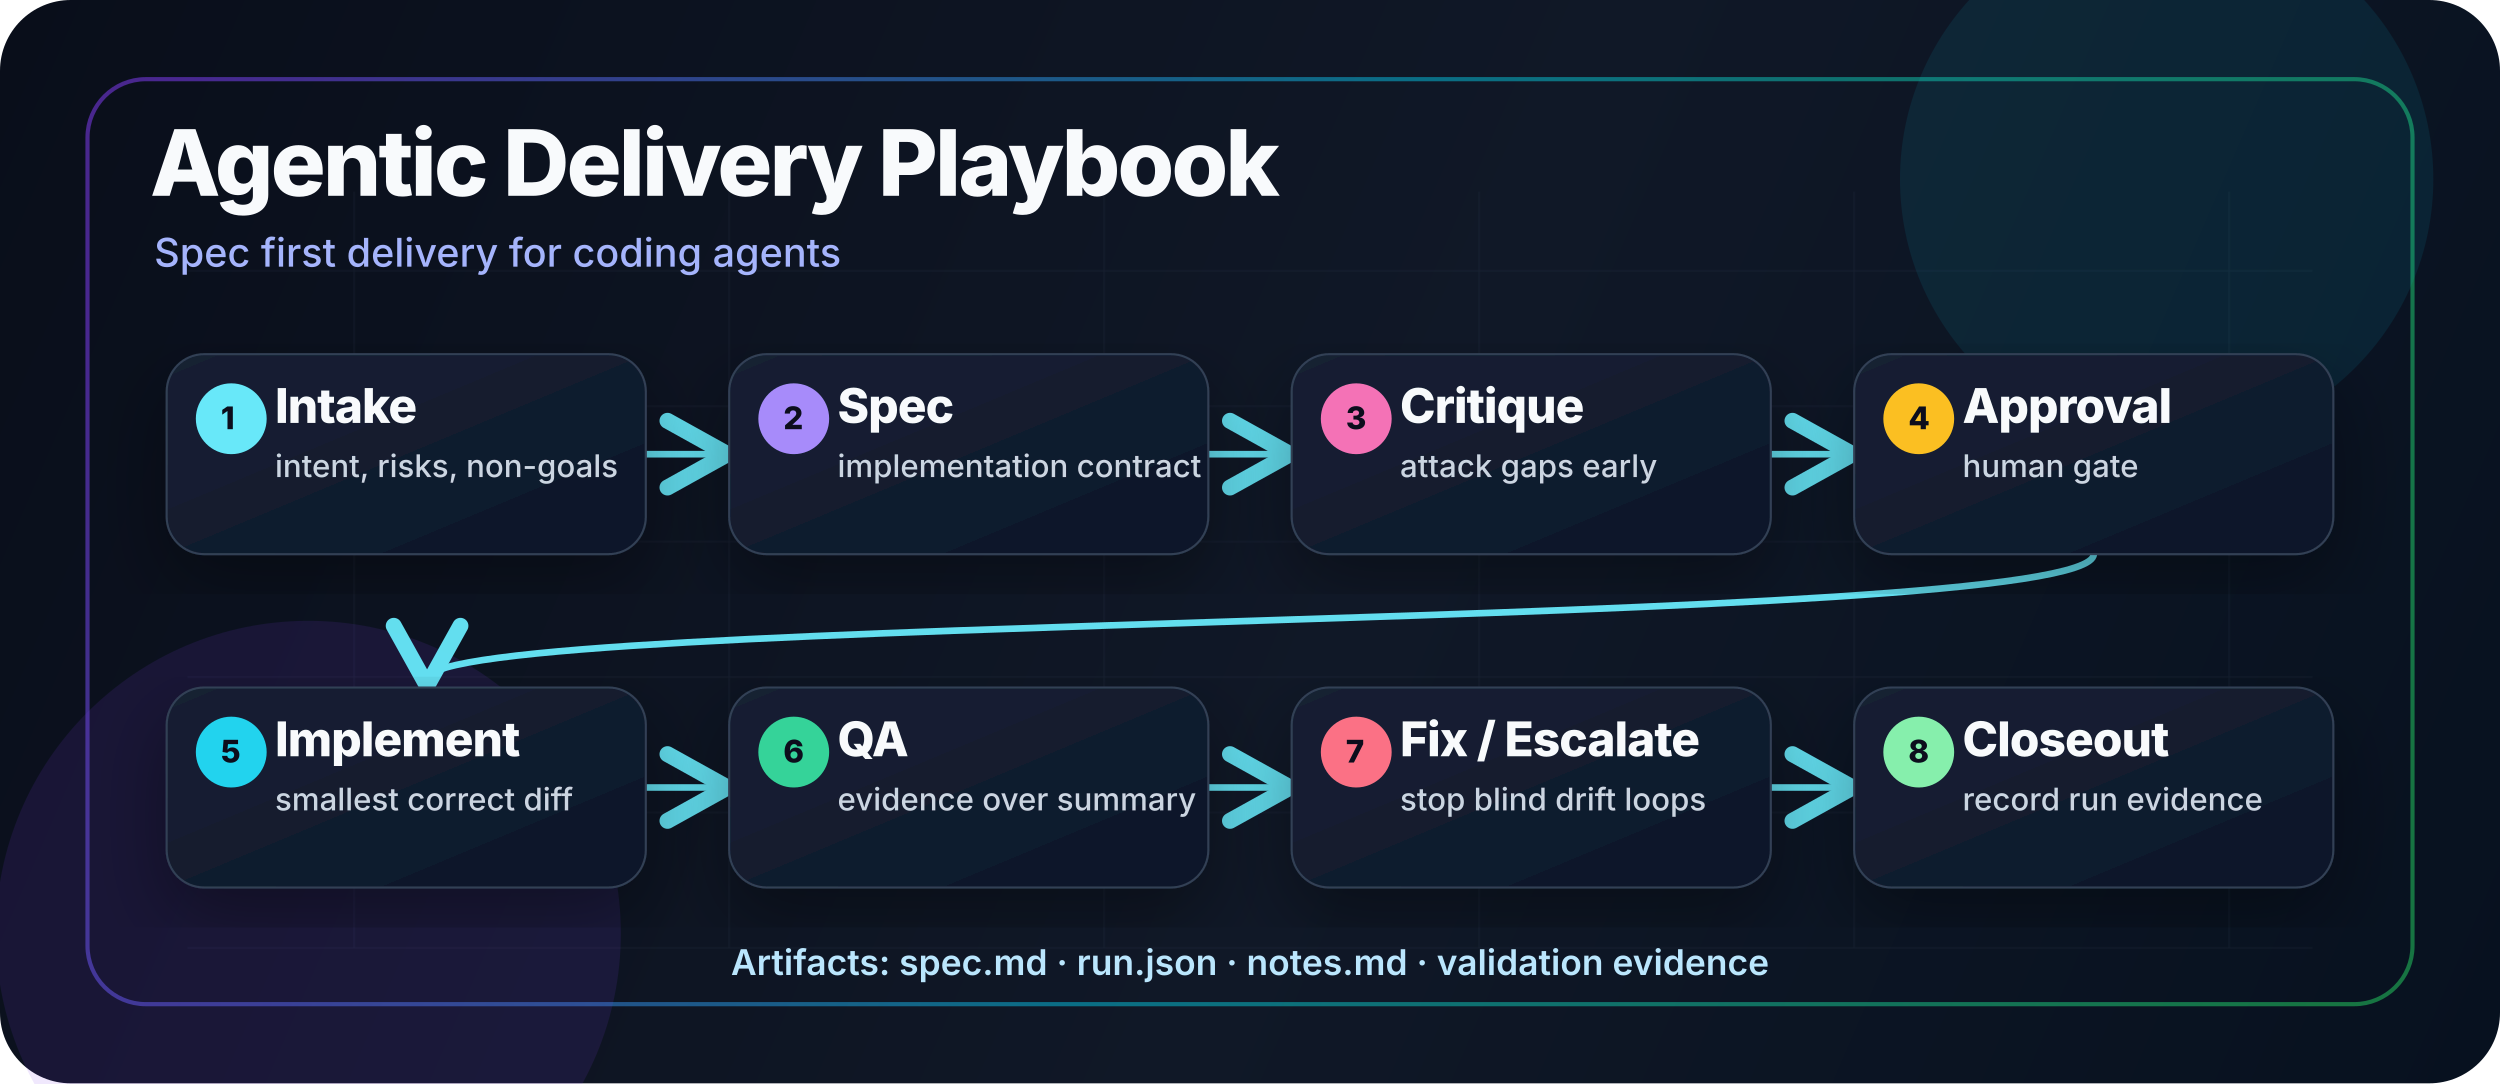
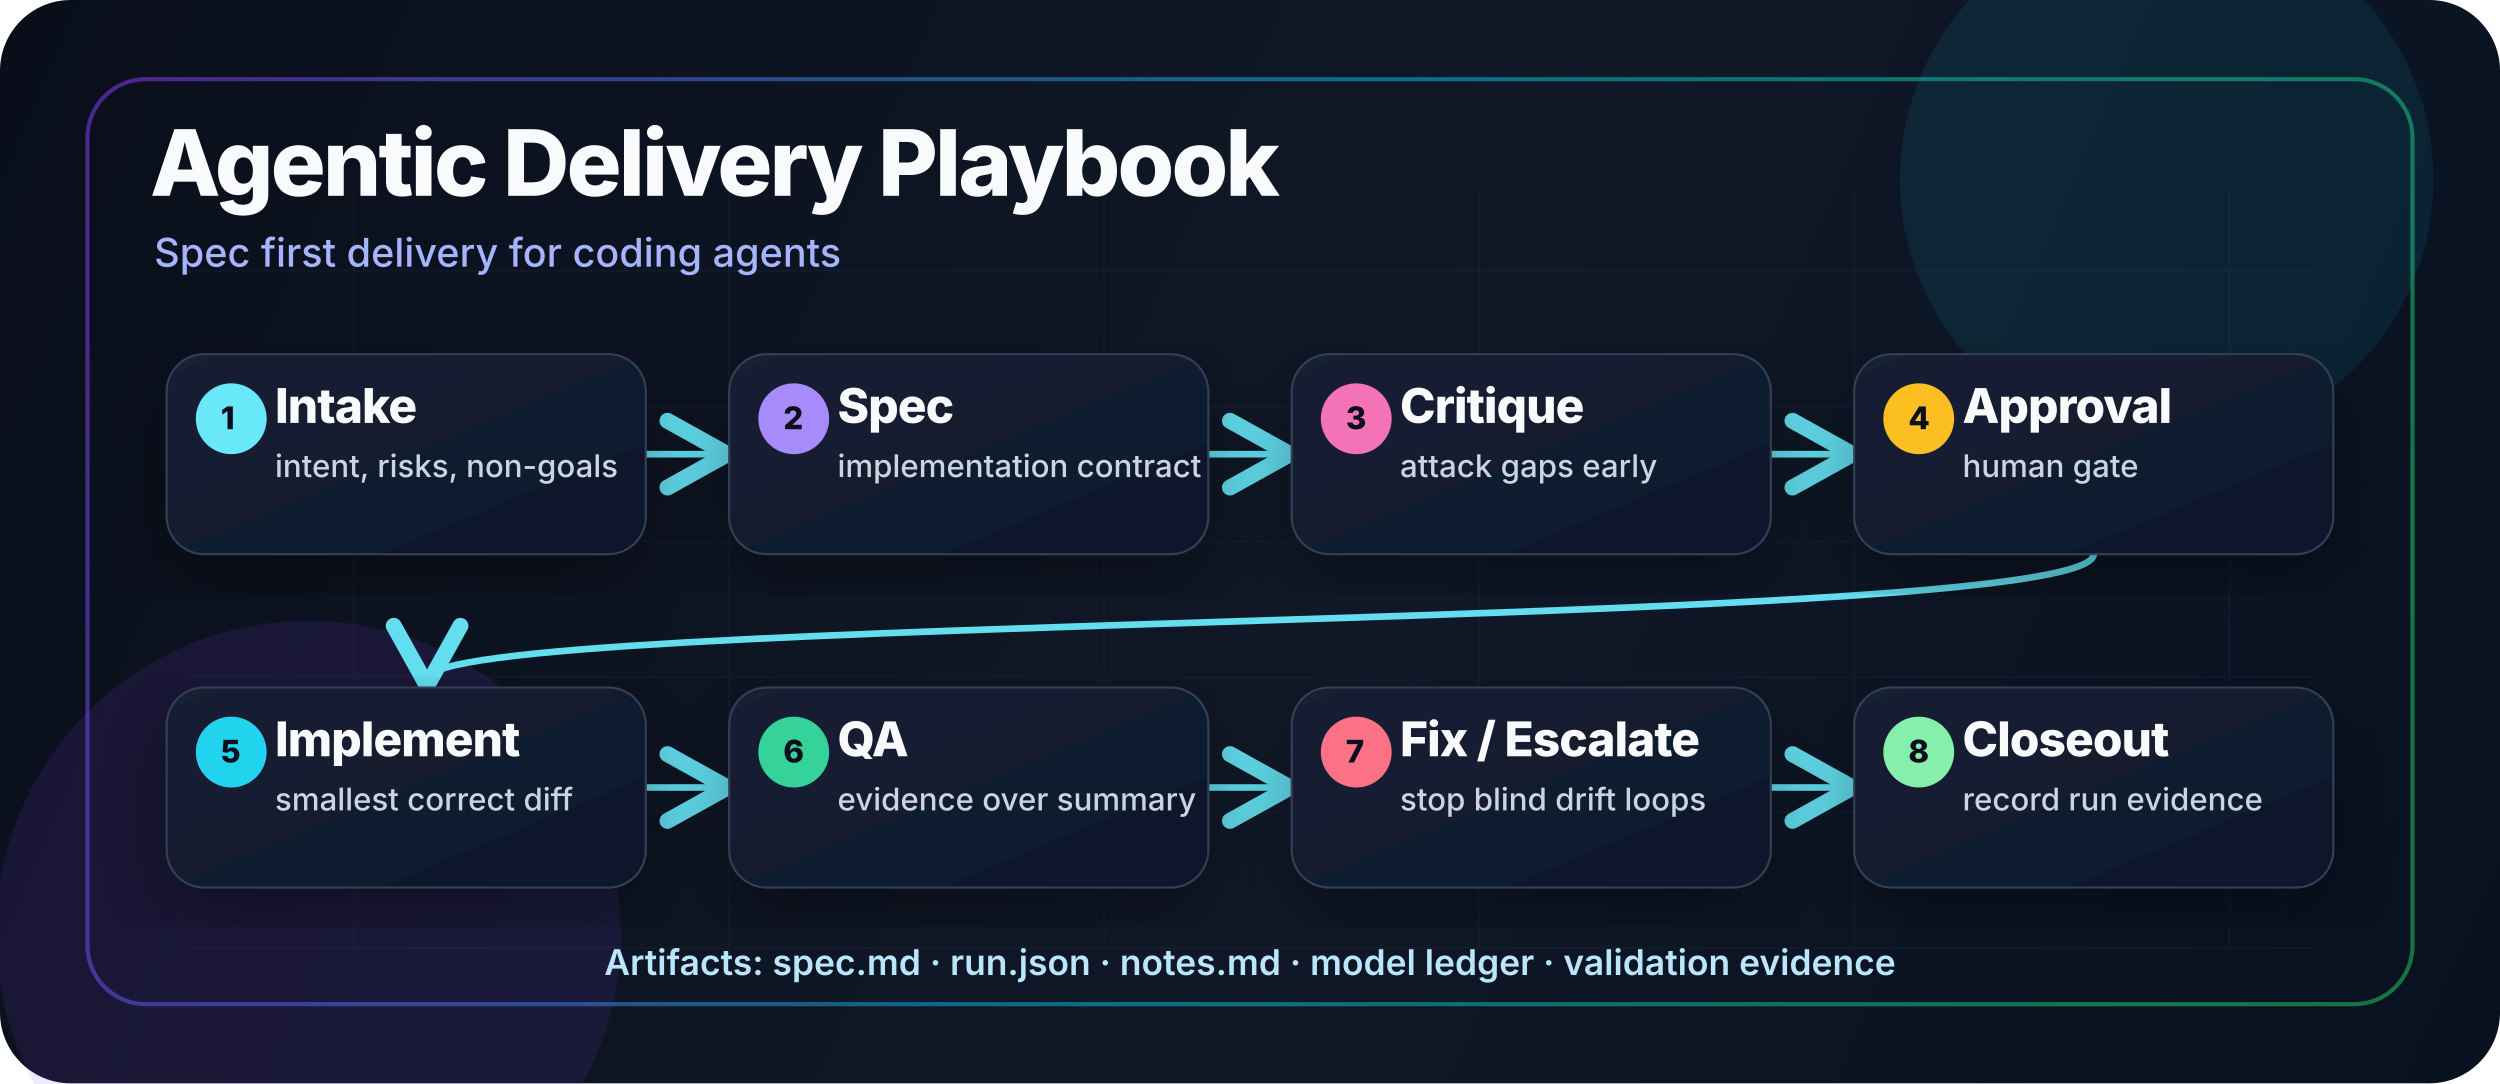
<svg xmlns="http://www.w3.org/2000/svg" width="1200" height="520" viewBox="0 0 1200 520" fill="none" role="img" aria-labelledby="title desc">
  <defs>
    <linearGradient id="bg" x1="0" y1="0" x2="1200" y2="520" gradientUnits="userSpaceOnUse">
      <stop stop-color="#090E1A" />
      <stop offset="0.55" stop-color="#101827" />
      <stop offset="1" stop-color="#07111F" />
    </linearGradient>
    <linearGradient id="card" x1="0" y1="0" x2="1" y2="1">
      <stop stop-color="#142033" />
      <stop offset="1" stop-color="#0F172A" />
    </linearGradient>
    <linearGradient id="accent" x1="72" y1="60" x2="1128" y2="454" gradientUnits="userSpaceOnUse">
      <stop stop-color="#7C3AED" />
      <stop offset="0.5" stop-color="#06B6D4" />
      <stop offset="1" stop-color="#22C55E" />
    </linearGradient>
    <filter id="softShadow" x="-20%" y="-20%" width="140%" height="140%" color-interpolation-filters="sRGB">
      <feDropShadow dx="0" dy="14" stdDeviation="18" flood-color="#000000" flood-opacity="0.35" />
    </filter>
    <marker id="arrow" markerWidth="14" markerHeight="14" refX="10" refY="7" orient="auto" markerUnits="strokeWidth">
      <path d="M2 2L11 7L2 12" stroke="#67E8F9" stroke-width="2.4" stroke-linecap="round" stroke-linejoin="round" />
    </marker>
    <style>
      .title { font: 800 44px ui-sans-serif, system-ui, -apple-system, BlinkMacSystemFont, "Segoe UI", sans-serif; fill: #F8FAFC; letter-spacing: -0.03em; }
      .subtitle { font: 500 19px ui-sans-serif, system-ui, -apple-system, BlinkMacSystemFont, "Segoe UI", sans-serif; fill: #A5B4FC; }
      .num { font: 800 15px ui-sans-serif, system-ui, -apple-system, BlinkMacSystemFont, "Segoe UI", sans-serif; fill: #08111F; }
      .label { font: 800 23px ui-sans-serif, system-ui, -apple-system, BlinkMacSystemFont, "Segoe UI", sans-serif; fill: #F8FAFC; letter-spacing: -0.02em; }
      .hint { font: 500 15px ui-sans-serif, system-ui, -apple-system, BlinkMacSystemFont, "Segoe UI", sans-serif; fill: #CBD5E1; }
      .footer { font: 600 17px ui-sans-serif, system-ui, -apple-system, BlinkMacSystemFont, "Segoe UI", sans-serif; fill: #BAE6FD; }
      .arrow { stroke: #67E8F9; stroke-width: 3.2; stroke-linecap: round; stroke-linejoin: round; opacity: 0.95; marker-end: url(#arrow); }
      .ghost { stroke: #334155; stroke-width: 1; opacity: 0.45; }
    </style>
  </defs>
  <rect width="1200" height="520" rx="34" fill="url(#bg)" />
  <g opacity="0.25">
    <path class="ghost" d="M90 455H1110" />
    <path class="ghost" d="M90 390H1110" />
    <path class="ghost" d="M90 325H1110" />
    <path class="ghost" d="M90 260H1110" />
    <path class="ghost" d="M90 195H1110" />
    <path class="ghost" d="M90 130H1110" />
    <path class="ghost" d="M170 92V455" />
    <path class="ghost" d="M350 92V455" />
    <path class="ghost" d="M530 92V455" />
    <path class="ghost" d="M710 92V455" />
    <path class="ghost" d="M890 92V455" />
    <path class="ghost" d="M1070 92V455" />
  </g>
  <rect x="42" y="38" width="1116" height="444" rx="28" stroke="url(#accent)" stroke-width="2" opacity="0.55" />
  <circle cx="1040" cy="86" r="128" fill="#06B6D4" opacity="0.10" />
  <circle cx="148" cy="448" r="150" fill="#7C3AED" opacity="0.12" />
  <text x="72" y="94" class="title">Agentic Delivery Playbook</text>
  <text x="74" y="128" class="subtitle">Spec first delivery for coding agents</text>
  <path class="arrow" d="M310 218H346" />
  <path class="arrow" d="M580 218H616" />
  <path class="arrow" d="M850 218H886" />
  <path class="arrow" d="M1005 266C1005 303 205 294 205 326" />
  <path class="arrow" d="M310 378H346" />
  <path class="arrow" d="M580 378H616" />
  <path class="arrow" d="M850 378H886" />
  <g filter="url(#softShadow)">
    <rect x="80" y="170" width="230" height="96" rx="18" fill="url(#card)" stroke="#334155" />
    <circle cx="111" cy="201" r="17" fill="#67E8F9" />
    <text x="106" y="206" class="num">1</text>
    <text x="80" y="170" />
    <text x="132" y="203" class="label">Intake</text>
    <text x="132" y="229" class="hint">intent, risks, non-goals</text>
  </g>
  <g filter="url(#softShadow)">
    <rect x="350" y="170" width="230" height="96" rx="18" fill="url(#card)" stroke="#334155" />
    <circle cx="381" cy="201" r="17" fill="#A78BFA" />
    <text x="376" y="206" class="num">2</text>
    <text x="402" y="203" class="label">Spec</text>
    <text x="402" y="229" class="hint">implementation contract</text>
  </g>
  <g filter="url(#softShadow)">
    <rect x="620" y="170" width="230" height="96" rx="18" fill="url(#card)" stroke="#334155" />
    <circle cx="651" cy="201" r="17" fill="#F472B6" />
    <text x="646" y="206" class="num">3</text>
    <text x="672" y="203" class="label">Critique</text>
    <text x="672" y="229" class="hint">attack gaps early</text>
  </g>
  <g filter="url(#softShadow)">
    <rect x="890" y="170" width="230" height="96" rx="18" fill="url(#card)" stroke="#334155" />
    <circle cx="921" cy="201" r="17" fill="#FBBF24" />
    <text x="916" y="206" class="num">4</text>
    <text x="942" y="203" class="label">Approval</text>
    <text x="942" y="229" class="hint">human gate</text>
  </g>
  <g filter="url(#softShadow)">
    <rect x="80" y="330" width="230" height="96" rx="18" fill="url(#card)" stroke="#334155" />
    <circle cx="111" cy="361" r="17" fill="#22D3EE" />
    <text x="106" y="366" class="num">5</text>
    <text x="132" y="363" class="label">Implement</text>
    <text x="132" y="389" class="hint">smallest correct diff</text>
  </g>
  <g filter="url(#softShadow)">
    <rect x="350" y="330" width="230" height="96" rx="18" fill="url(#card)" stroke="#334155" />
    <circle cx="381" cy="361" r="17" fill="#34D399" />
    <text x="376" y="366" class="num">6</text>
    <text x="402" y="363" class="label">QA</text>
    <text x="402" y="389" class="hint">evidence over summary</text>
  </g>
  <g filter="url(#softShadow)">
    <rect x="620" y="330" width="230" height="96" rx="18" fill="url(#card)" stroke="#334155" />
    <circle cx="651" cy="361" r="17" fill="#FB7185" />
    <text x="646" y="366" class="num">7</text>
    <text x="672" y="363" class="label">Fix / Escalate</text>
    <text x="672" y="389" class="hint">stop blind drift loops</text>
  </g>
  <g filter="url(#softShadow)">
    <rect x="890" y="330" width="230" height="96" rx="18" fill="url(#card)" stroke="#334155" />
    <circle cx="921" cy="361" r="17" fill="#86EFAC" />
    <text x="916" y="366" class="num">8</text>
    <text x="942" y="363" class="label">Closeout</text>
    <text x="942" y="389" class="hint">record run evidence</text>
  </g>
-   <text x="600" y="468" text-anchor="middle" class="footer">Artifacts: spec.md · run.json · notes.md · validation evidence</text>
+   <text x="600" y="468" text-anchor="middle" class="footer">Artifacts: spec.md · run.json · notes.md · model ledger · validation evidence</text>
</svg>
